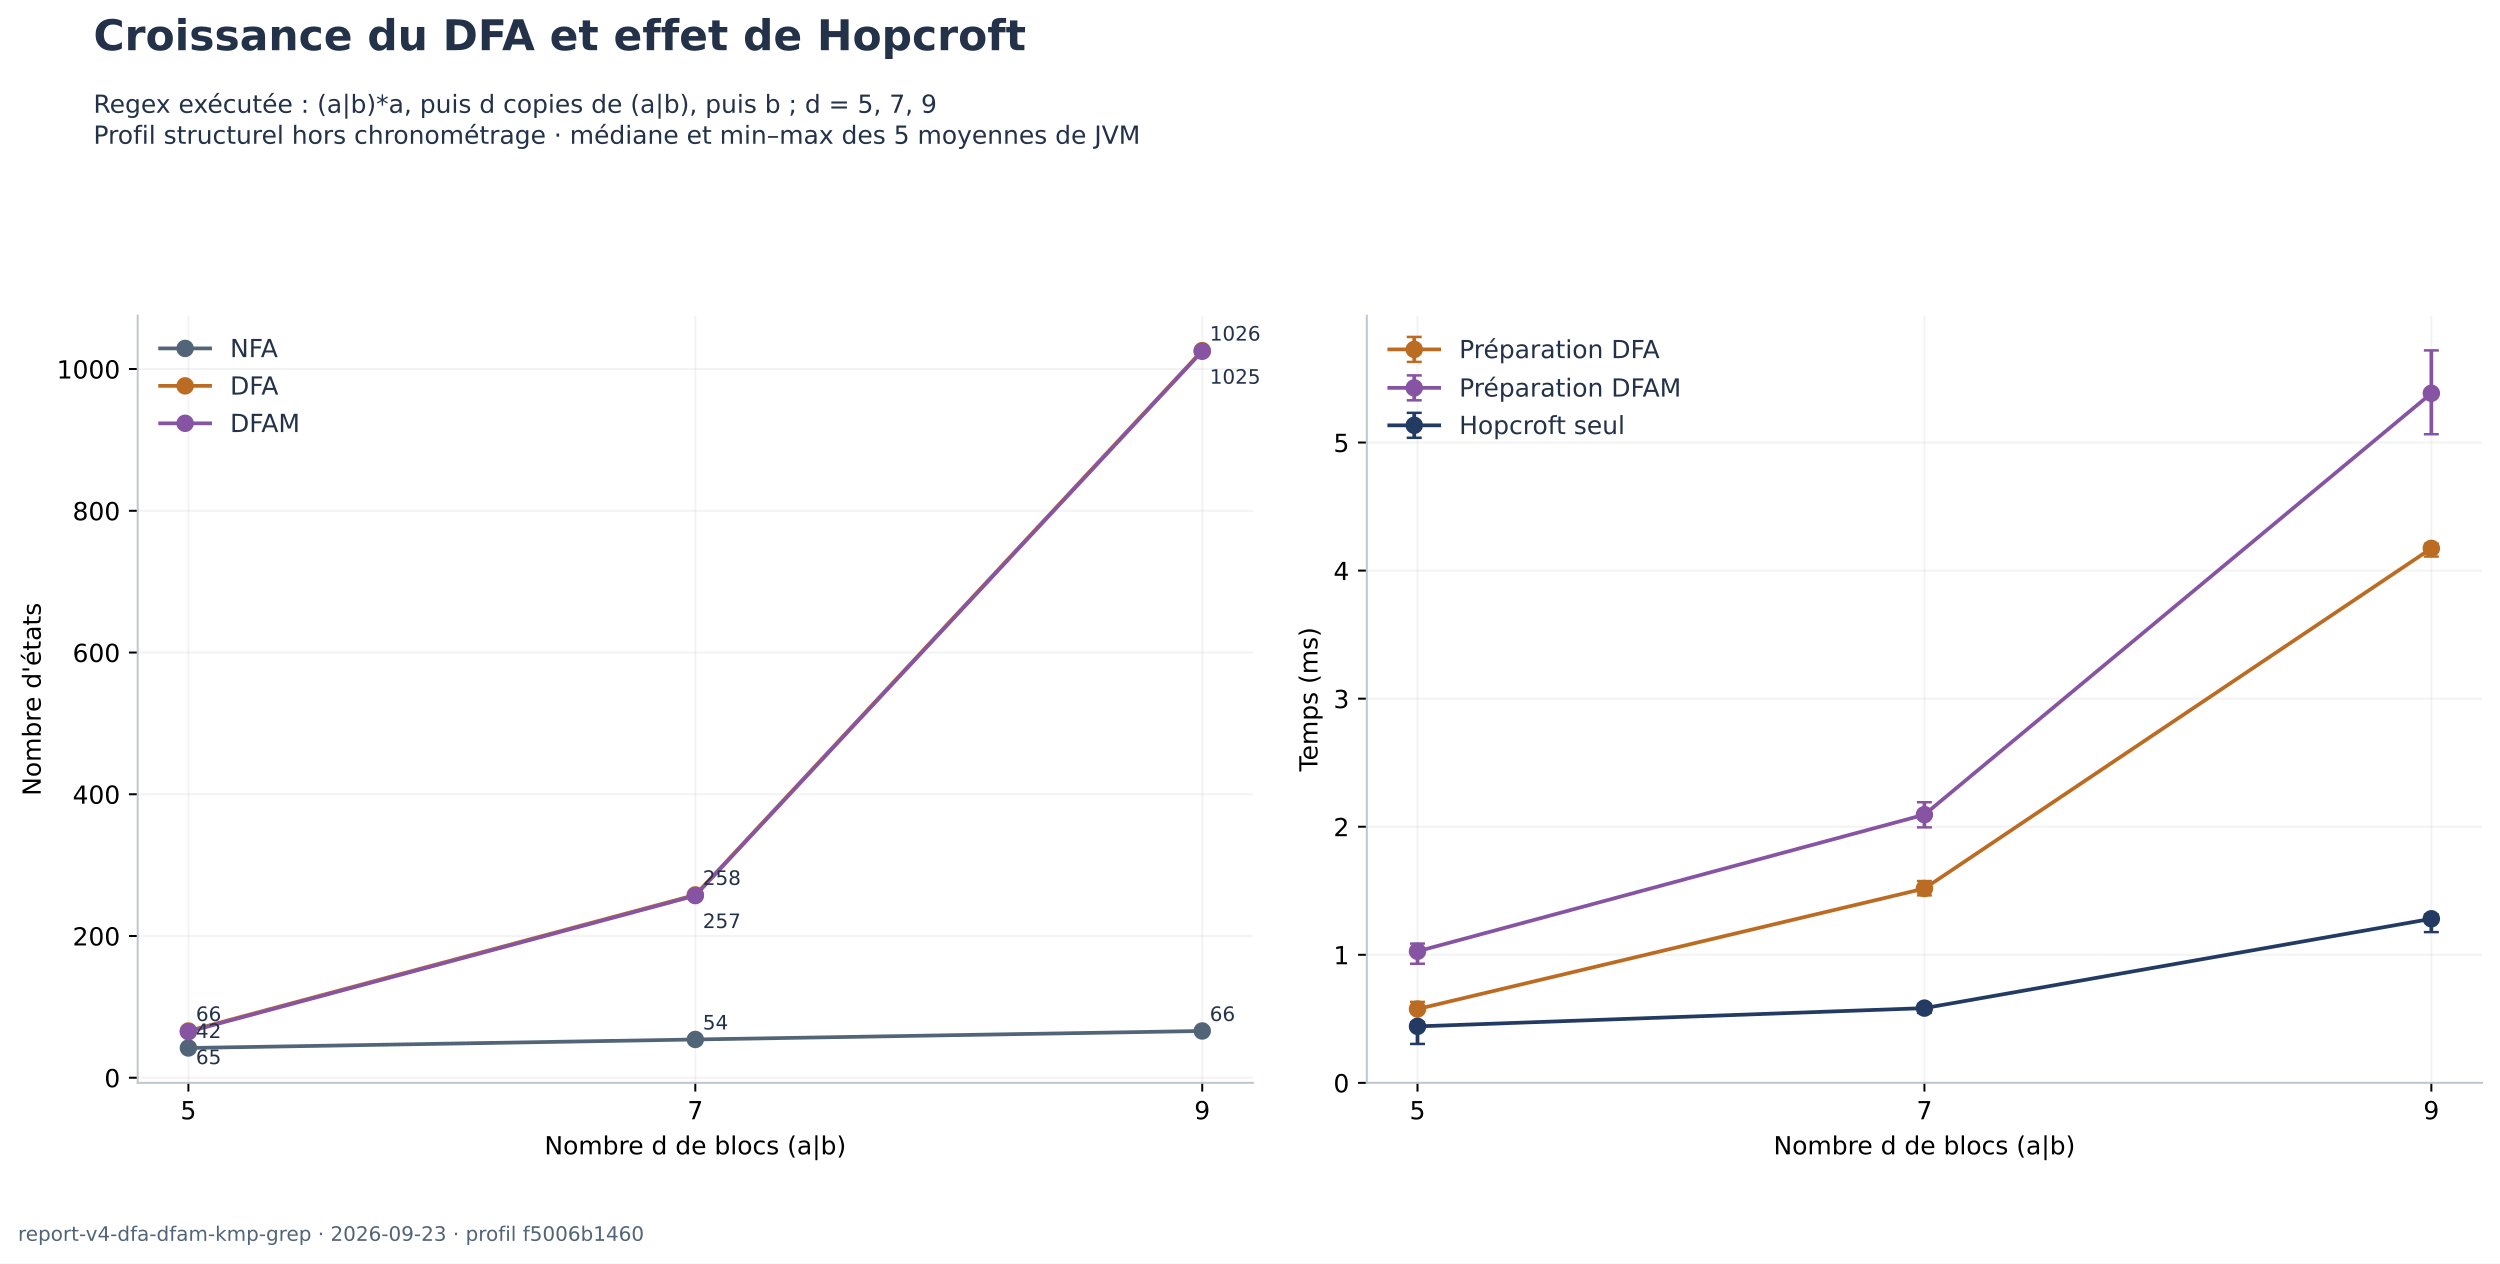
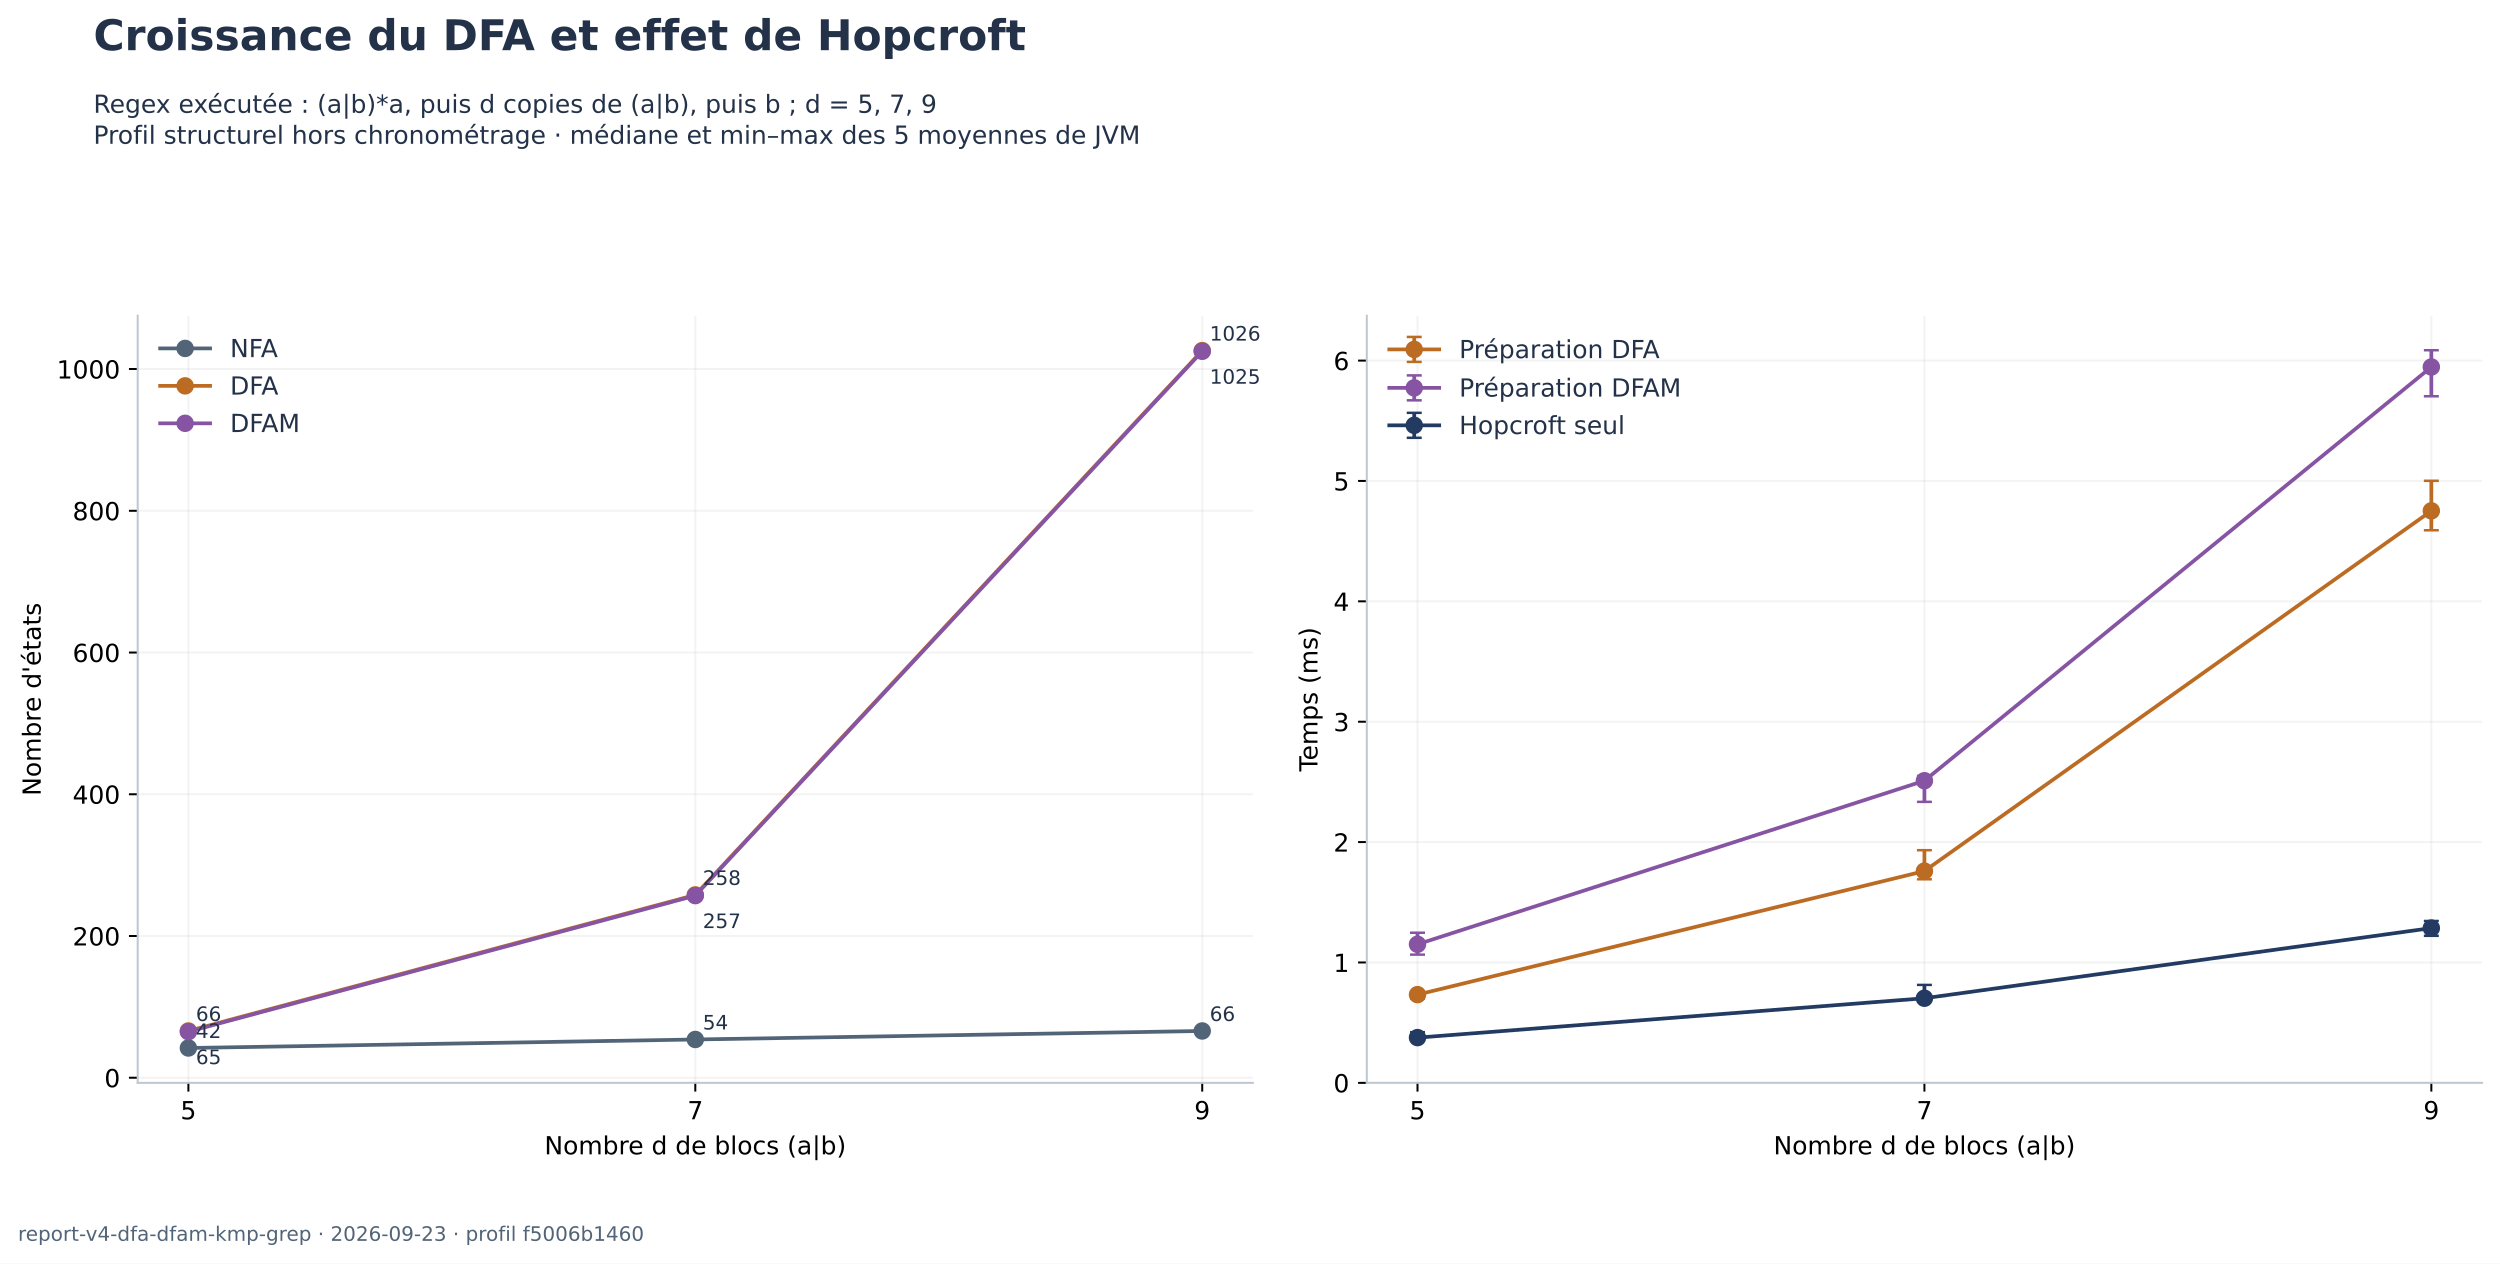
<svg xmlns="http://www.w3.org/2000/svg" xmlns:xlink="http://www.w3.org/1999/xlink" width="1001.52pt" height="506.21pt" viewBox="0 0 1001.52 506.21" version="1.1">
  <defs>
    <style type="text/css">*{stroke-linejoin: round; stroke-linecap: butt}</style>
  </defs>
  <g id="figure_1">
    <g id="patch_1">
      <path d="M 0 506.21  L 1001.52 506.21  L 1001.52 0  L 0 0  z " style="fill: #ffffff" />
    </g>
    <g id="axes_1">
      <g id="patch_2">
        <path d="M 55.162 433.798  L 501.93 433.798  L 501.93 126.484  L 55.162 126.484  z " style="fill: #ffffff" />
      </g>
      <g id="matplotlib.axis_1">
        <g id="xtick_1">
          <g id="line2d_1">
            <path d="M 75.47 433.798  L 75.47 126.484  " clip-path="url(#p8444b802f0)" style="fill: none; stroke: #b0b0b0; stroke-opacity: 0.15; stroke-width: 0.8; stroke-linecap: square" />
          </g>
          <g id="line2d_2">
            <defs>
              <path id="md4c29e5097" d="M 0 0  L 0 3.5  " style="stroke: #000000; stroke-width: 0.8" />
            </defs>
            <g>
              <use xlink:href="#md4c29e5097" x="75.47" y="433.798" style="stroke: #000000; stroke-width: 0.8" />
            </g>
          </g>
          <g id="text_1">
            <text style="font-size: 10px; font-family: 'DejaVu Sans'; text-anchor: middle" x="75.47" y="448.395" transform="rotate(-0 75.46998 448.3953)">5</text>
          </g>
        </g>
        <g id="xtick_2">
          <g id="line2d_3">
            <path d="M 278.546 433.798  L 278.546 126.484  " clip-path="url(#p8444b802f0)" style="fill: none; stroke: #b0b0b0; stroke-opacity: 0.15; stroke-width: 0.8; stroke-linecap: square" />
          </g>
          <g id="line2d_4">
            <g>
              <use xlink:href="#md4c29e5097" x="278.546" y="433.798" style="stroke: #000000; stroke-width: 0.8" />
            </g>
          </g>
          <g id="text_2">
            <text style="font-size: 10px; font-family: 'DejaVu Sans'; text-anchor: middle" x="278.546" y="448.395" transform="rotate(-0 278.5463 448.3953)">7</text>
          </g>
        </g>
        <g id="xtick_3">
          <g id="line2d_5">
            <path d="M 481.623 433.798  L 481.623 126.484  " clip-path="url(#p8444b802f0)" style="fill: none; stroke: #b0b0b0; stroke-opacity: 0.15; stroke-width: 0.8; stroke-linecap: square" />
          </g>
          <g id="line2d_6">
            <g>
              <use xlink:href="#md4c29e5097" x="481.623" y="433.798" style="stroke: #000000; stroke-width: 0.8" />
            </g>
          </g>
          <g id="text_3">
            <text style="font-size: 10px; font-family: 'DejaVu Sans'; text-anchor: middle" x="481.623" y="448.395" transform="rotate(-0 481.6226 448.3953)">9</text>
          </g>
        </g>
        <g id="text_4">
          <text style="font-size: 10px; font-family: 'DejaVu Sans'; text-anchor: middle" x="278.546" y="462.44" transform="rotate(-0 278.5463 462.4398)">Nombre d de blocs (a|b)</text>
        </g>
      </g>
      <g id="matplotlib.axis_2">
        <g id="ytick_1">
          <g id="line2d_7">
            <path d="M 55.162 431.753  L 501.93 431.753  " clip-path="url(#p8444b802f0)" style="fill: none; stroke: #b0b0b0; stroke-opacity: 0.15; stroke-width: 0.8; stroke-linecap: square" />
          </g>
          <g id="line2d_8">
            <defs>
              <path id="m4665b7cc85" d="M 0 0  L -3.5 0  " style="stroke: #000000; stroke-width: 0.8" />
            </defs>
            <g>
              <use xlink:href="#m4665b7cc85" x="55.162" y="431.753" style="stroke: #000000; stroke-width: 0.8" />
            </g>
          </g>
          <g id="text_5">
            <text style="font-size: 10px; font-family: 'DejaVu Sans'; text-anchor: end" x="48.162" y="435.552" transform="rotate(-0 48.16234 435.5523)">0</text>
          </g>
        </g>
        <g id="ytick_2">
          <g id="line2d_9">
            <path d="M 55.162 374.97  L 501.93 374.97  " clip-path="url(#p8444b802f0)" style="fill: none; stroke: #b0b0b0; stroke-opacity: 0.15; stroke-width: 0.8; stroke-linecap: square" />
          </g>
          <g id="line2d_10">
            <g>
              <use xlink:href="#m4665b7cc85" x="55.162" y="374.97" style="stroke: #000000; stroke-width: 0.8" />
            </g>
          </g>
          <g id="text_6">
            <text style="font-size: 10px; font-family: 'DejaVu Sans'; text-anchor: end" x="48.162" y="378.769" transform="rotate(-0 48.16234 378.7685)">200</text>
          </g>
        </g>
        <g id="ytick_3">
          <g id="line2d_11">
            <path d="M 55.162 318.186  L 501.93 318.186  " clip-path="url(#p8444b802f0)" style="fill: none; stroke: #b0b0b0; stroke-opacity: 0.15; stroke-width: 0.8; stroke-linecap: square" />
          </g>
          <g id="line2d_12">
            <g>
              <use xlink:href="#m4665b7cc85" x="55.162" y="318.186" style="stroke: #000000; stroke-width: 0.8" />
            </g>
          </g>
          <g id="text_7">
            <text style="font-size: 10px; font-family: 'DejaVu Sans'; text-anchor: end" x="48.162" y="321.985" transform="rotate(-0 48.16234 321.9848)">400</text>
          </g>
        </g>
        <g id="ytick_4">
          <g id="line2d_13">
            <path d="M 55.162 261.402  L 501.93 261.402  " clip-path="url(#p8444b802f0)" style="fill: none; stroke: #b0b0b0; stroke-opacity: 0.15; stroke-width: 0.8; stroke-linecap: square" />
          </g>
          <g id="line2d_14">
            <g>
              <use xlink:href="#m4665b7cc85" x="55.162" y="261.402" style="stroke: #000000; stroke-width: 0.8" />
            </g>
          </g>
          <g id="text_8">
            <text style="font-size: 10px; font-family: 'DejaVu Sans'; text-anchor: end" x="48.162" y="265.201" transform="rotate(-0 48.16234 265.201)">600</text>
          </g>
        </g>
        <g id="ytick_5">
          <g id="line2d_15">
            <path d="M 55.162 204.618  L 501.93 204.618  " clip-path="url(#p8444b802f0)" style="fill: none; stroke: #b0b0b0; stroke-opacity: 0.15; stroke-width: 0.8; stroke-linecap: square" />
          </g>
          <g id="line2d_16">
            <g>
              <use xlink:href="#m4665b7cc85" x="55.162" y="204.618" style="stroke: #000000; stroke-width: 0.8" />
            </g>
          </g>
          <g id="text_9">
            <text style="font-size: 10px; font-family: 'DejaVu Sans'; text-anchor: end" x="48.162" y="208.417" transform="rotate(-0 48.16234 208.4173)">800</text>
          </g>
        </g>
        <g id="ytick_6">
          <g id="line2d_17">
            <path d="M 55.162 147.835  L 501.93 147.835  " clip-path="url(#p8444b802f0)" style="fill: none; stroke: #b0b0b0; stroke-opacity: 0.15; stroke-width: 0.8; stroke-linecap: square" />
          </g>
          <g id="line2d_18">
            <g>
              <use xlink:href="#m4665b7cc85" x="55.162" y="147.835" style="stroke: #000000; stroke-width: 0.8" />
            </g>
          </g>
          <g id="text_10">
            <text style="font-size: 10px; font-family: 'DejaVu Sans'; text-anchor: end" x="48.162" y="151.634" transform="rotate(-0 48.16234 151.6335)">1000</text>
          </g>
        </g>
        <g id="text_11">
          <text style="font-size: 10px; font-family: 'DejaVu Sans'; text-anchor: middle" x="16.31" y="280.141" transform="rotate(-90 16.31 280.1408)">Nombre d'états</text>
        </g>
      </g>
      <g id="line2d_19">
        <path d="M 75.47 419.829  L 278.546 416.422  L 481.623 413.015  " clip-path="url(#p8444b802f0)" style="fill: none; stroke: #526477; stroke-width: 1.5; stroke-linecap: square" />
        <defs>
          <path id="m6dcd20a24c" d="M 0 3  C 0.796 3 1.559 2.684 2.121 2.121  C 2.684 1.559 3 0.796 3 0  C 3 -0.796 2.684 -1.559 2.121 -2.121  C 1.559 -2.684 0.796 -3 0 -3  C -0.796 -3 -1.559 -2.684 -2.121 -2.121  C -2.684 -1.559 -3 -0.796 -3 0  C -3 0.796 -2.684 1.559 -2.121 2.121  C -1.559 2.684 -0.796 3 0 3  z " style="stroke: #526477" />
        </defs>
        <g clip-path="url(#p8444b802f0)">
          <use xlink:href="#m6dcd20a24c" x="75.47" y="419.829" style="fill: #526477; stroke: #526477" />
          <use xlink:href="#m6dcd20a24c" x="278.546" y="416.422" style="fill: #526477; stroke: #526477" />
          <use xlink:href="#m6dcd20a24c" x="481.623" y="413.015" style="fill: #526477; stroke: #526477" />
        </g>
      </g>
      <g id="line2d_20">
        <path d="M 75.47 413.015  L 278.546 358.502  L 481.623 140.453  " clip-path="url(#p8444b802f0)" style="fill: none; stroke: #bc6b22; stroke-width: 1.5; stroke-linecap: square" />
        <defs>
          <path id="mc08f636223" d="M 0 3  C 0.796 3 1.559 2.684 2.121 2.121  C 2.684 1.559 3 0.796 3 0  C 3 -0.796 2.684 -1.559 2.121 -2.121  C 1.559 -2.684 0.796 -3 0 -3  C -0.796 -3 -1.559 -2.684 -2.121 -2.121  C -2.684 -1.559 -3 -0.796 -3 0  C -3 0.796 -2.684 1.559 -2.121 2.121  C -1.559 2.684 -0.796 3 0 3  z " style="stroke: #bc6b22" />
        </defs>
        <g clip-path="url(#p8444b802f0)">
          <use xlink:href="#mc08f636223" x="75.47" y="413.015" style="fill: #bc6b22; stroke: #bc6b22" />
          <use xlink:href="#mc08f636223" x="278.546" y="358.502" style="fill: #bc6b22; stroke: #bc6b22" />
          <use xlink:href="#mc08f636223" x="481.623" y="140.453" style="fill: #bc6b22; stroke: #bc6b22" />
        </g>
      </g>
      <g id="line2d_21">
        <path d="M 75.47 413.299  L 278.546 358.786  L 481.623 140.737  " clip-path="url(#p8444b802f0)" style="fill: none; stroke: #8654a3; stroke-width: 1.5; stroke-linecap: square" />
        <defs>
          <path id="mf3d7ac3b2f" d="M 0 3  C 0.796 3 1.559 2.684 2.121 2.121  C 2.684 1.559 3 0.796 3 0  C 3 -0.796 2.684 -1.559 2.121 -2.121  C 1.559 -2.684 0.796 -3 0 -3  C -0.796 -3 -1.559 -2.684 -2.121 -2.121  C -2.684 -1.559 -3 -0.796 -3 0  C -3 0.796 -2.684 1.559 -2.121 2.121  C -1.559 2.684 -0.796 3 0 3  z " style="stroke: #8654a3" />
        </defs>
        <g clip-path="url(#p8444b802f0)">
          <use xlink:href="#mf3d7ac3b2f" x="75.47" y="413.299" style="fill: #8654a3; stroke: #8654a3" />
          <use xlink:href="#mf3d7ac3b2f" x="278.546" y="358.786" style="fill: #8654a3; stroke: #8654a3" />
          <use xlink:href="#mf3d7ac3b2f" x="481.623" y="140.737" style="fill: #8654a3; stroke: #8654a3" />
        </g>
      </g>
      <g id="patch_3">
        <path d="M 55.162 433.798  L 55.162 126.484  " style="fill: none; stroke: #bdc7d2; stroke-width: 0.8; stroke-linejoin: miter; stroke-linecap: square" />
      </g>
      <g id="patch_4">
        <path d="M 55.162 433.798  L 501.93 433.798  " style="fill: none; stroke: #bdc7d2; stroke-width: 0.8; stroke-linejoin: miter; stroke-linecap: square" />
      </g>
      <g id="text_12">
        <text style="font-size: 8px; font-family: 'DejaVu Sans'; text-anchor: start; fill: #233249" x="78.47" y="415.829" transform="rotate(-0 78.46998 415.8289)">42</text>
      </g>
      <g id="text_13">
        <text style="font-size: 8px; font-family: 'DejaVu Sans'; text-anchor: start; fill: #233249" x="281.546" y="412.422" transform="rotate(-0 281.5463 412.4218)">54</text>
      </g>
      <g id="text_14">
        <text style="font-size: 8px; font-family: 'DejaVu Sans'; text-anchor: start; fill: #233249" x="484.623" y="409.015" transform="rotate(-0 484.6226 409.0148)">66</text>
      </g>
      <g id="text_15">
        <text style="font-size: 8px; font-family: 'DejaVu Sans'; text-anchor: start; fill: #233249" x="78.47" y="409.015" transform="rotate(-0 78.46998 409.0148)">66</text>
      </g>
      <g id="text_16">
        <text style="font-size: 8px; font-family: 'DejaVu Sans'; text-anchor: start; fill: #233249" x="281.546" y="354.502" transform="rotate(-0 281.5463 354.5024)">258</text>
      </g>
      <g id="text_17">
        <text style="font-size: 8px; font-family: 'DejaVu Sans'; text-anchor: start; fill: #233249" x="484.623" y="136.453" transform="rotate(-0 484.6226 136.4528)">1026</text>
      </g>
      <g id="text_18">
        <text style="font-size: 8px; font-family: 'DejaVu Sans'; text-anchor: start; fill: #233249" x="78.47" y="426.299" transform="rotate(-0 78.46998 426.2987)">65</text>
      </g>
      <g id="text_19">
        <text style="font-size: 8px; font-family: 'DejaVu Sans'; text-anchor: start; fill: #233249" x="281.546" y="371.786" transform="rotate(-0 281.5463 371.7863)">257</text>
      </g>
      <g id="text_20">
        <text style="font-size: 8px; font-family: 'DejaVu Sans'; text-anchor: start; fill: #233249" x="484.623" y="153.737" transform="rotate(-0 484.6226 153.7367)">1025</text>
      </g>
      <g id="legend_1">
        <g id="line2d_22">
          <path d="M 64.162 139.582  L 74.162 139.582  L 84.162 139.582  " style="fill: none; stroke: #526477; stroke-width: 1.5; stroke-linecap: square" />
          <g>
            <use xlink:href="#m6dcd20a24c" x="74.162" y="139.582" style="fill: #526477; stroke: #526477" />
          </g>
        </g>
        <g id="text_21">
          <text style="font-size: 10px; font-family: 'DejaVu Sans'; text-anchor: start; fill: #233249" x="92.162" y="143.082" transform="rotate(-0 92.16234 143.0824)">NFA</text>
        </g>
        <g id="line2d_23">
          <path d="M 64.162 154.583  L 74.162 154.583  L 84.162 154.583  " style="fill: none; stroke: #bc6b22; stroke-width: 1.5; stroke-linecap: square" />
          <g>
            <use xlink:href="#mc08f636223" x="74.162" y="154.583" style="fill: #bc6b22; stroke: #bc6b22" />
          </g>
        </g>
        <g id="text_22">
          <text style="font-size: 10px; font-family: 'DejaVu Sans'; text-anchor: start; fill: #233249" x="92.162" y="158.083" transform="rotate(-0 92.16234 158.0832)">DFA</text>
        </g>
        <g id="line2d_24">
          <path d="M 64.162 169.584  L 74.162 169.584  L 84.162 169.584  " style="fill: none; stroke: #8654a3; stroke-width: 1.5; stroke-linecap: square" />
          <g>
            <use xlink:href="#mf3d7ac3b2f" x="74.162" y="169.584" style="fill: #8654a3; stroke: #8654a3" />
          </g>
        </g>
        <g id="text_23">
          <text style="font-size: 10px; font-family: 'DejaVu Sans'; text-anchor: start; fill: #233249" x="92.162" y="173.084" transform="rotate(-0 92.16234 173.084)">DFAM</text>
        </g>
      </g>
    </g>
    <g id="axes_2">
      <g id="patch_5">
        <path d="M 547.552 433.798  L 994.32 433.798  L 994.32 126.484  L 547.552 126.484  z " style="fill: #ffffff" />
      </g>
      <g id="matplotlib.axis_3">
        <g id="xtick_4">
          <g id="line2d_25">
            <path d="M 567.86 433.798  L 567.86 126.484  " clip-path="url(#p0c3ebedb0d)" style="fill: none; stroke: #b0b0b0; stroke-opacity: 0.15; stroke-width: 0.8; stroke-linecap: square" />
          </g>
          <g id="line2d_26">
            <g>
              <use xlink:href="#md4c29e5097" x="567.86" y="433.798" style="stroke: #000000; stroke-width: 0.8" />
            </g>
          </g>
          <g id="text_24">
            <text style="font-size: 10px; font-family: 'DejaVu Sans'; text-anchor: middle" x="567.86" y="448.395" transform="rotate(-0 567.8597 448.3953)">5</text>
          </g>
        </g>
        <g id="xtick_5">
          <g id="line2d_27">
            <path d="M 770.936 433.798  L 770.936 126.484  " clip-path="url(#p0c3ebedb0d)" style="fill: none; stroke: #b0b0b0; stroke-opacity: 0.15; stroke-width: 0.8; stroke-linecap: square" />
          </g>
          <g id="line2d_28">
            <g>
              <use xlink:href="#md4c29e5097" x="770.936" y="433.798" style="stroke: #000000; stroke-width: 0.8" />
            </g>
          </g>
          <g id="text_25">
            <text style="font-size: 10px; font-family: 'DejaVu Sans'; text-anchor: middle" x="770.936" y="448.395" transform="rotate(-0 770.936 448.3953)">7</text>
          </g>
        </g>
        <g id="xtick_6">
          <g id="line2d_29">
            <path d="M 974.012 433.798  L 974.012 126.484  " clip-path="url(#p0c3ebedb0d)" style="fill: none; stroke: #b0b0b0; stroke-opacity: 0.15; stroke-width: 0.8; stroke-linecap: square" />
          </g>
          <g id="line2d_30">
            <g>
              <use xlink:href="#md4c29e5097" x="974.012" y="433.798" style="stroke: #000000; stroke-width: 0.8" />
            </g>
          </g>
          <g id="text_26">
            <text style="font-size: 10px; font-family: 'DejaVu Sans'; text-anchor: middle" x="974.012" y="448.395" transform="rotate(-0 974.0124 448.3953)">9</text>
          </g>
        </g>
        <g id="text_27">
          <text style="font-size: 10px; font-family: 'DejaVu Sans'; text-anchor: middle" x="770.936" y="462.44" transform="rotate(-0 770.936 462.4398)">Nombre d de blocs (a|b)</text>
        </g>
      </g>
      <g id="matplotlib.axis_4">
        <g id="ytick_7">
          <g id="line2d_31">
            <path d="M 547.552 433.798  L 994.32 433.798  " clip-path="url(#p0c3ebedb0d)" style="fill: none; stroke: #b0b0b0; stroke-opacity: 0.15; stroke-width: 0.8; stroke-linecap: square" />
          </g>
          <g id="line2d_32">
            <g>
              <use xlink:href="#m4665b7cc85" x="547.552" y="433.798" style="stroke: #000000; stroke-width: 0.8" />
            </g>
          </g>
          <g id="text_28">
            <text style="font-size: 10px; font-family: 'DejaVu Sans'; text-anchor: end" x="540.552" y="437.596" transform="rotate(-0 540.5521 437.5965)">0</text>
          </g>
        </g>
        <g id="ytick_8">
          <g id="line2d_33">
-             <path d="M 547.552 382.493  L 994.32 382.493  " clip-path="url(#p0c3ebedb0d)" style="fill: none; stroke: #b0b0b0; stroke-opacity: 0.15; stroke-width: 0.8; stroke-linecap: square" />
+             <path d="M 547.552 385.574  L 994.32 385.574  " clip-path="url(#p0c3ebedb0d)" style="fill: none; stroke: #b0b0b0; stroke-opacity: 0.15; stroke-width: 0.8; stroke-linecap: square" />
          </g>
          <g id="line2d_34">
            <g>
-               <use xlink:href="#m4665b7cc85" x="547.552" y="382.493" style="stroke: #000000; stroke-width: 0.8" />
+               <use xlink:href="#m4665b7cc85" x="547.552" y="385.574" style="stroke: #000000; stroke-width: 0.8" />
            </g>
          </g>
          <g id="text_29">
-             <text style="font-size: 10px; font-family: 'DejaVu Sans'; text-anchor: end" x="540.552" y="386.292" transform="rotate(-0 540.5521 386.292)">1</text>
+             <text style="font-size: 10px; font-family: 'DejaVu Sans'; text-anchor: end" x="540.552" y="389.373" transform="rotate(-0 540.5521 389.3728)">1</text>
          </g>
        </g>
        <g id="ytick_9">
          <g id="line2d_35">
-             <path d="M 547.552 331.189  L 994.32 331.189  " clip-path="url(#p0c3ebedb0d)" style="fill: none; stroke: #b0b0b0; stroke-opacity: 0.15; stroke-width: 0.8; stroke-linecap: square" />
+             <path d="M 547.552 337.35  L 994.32 337.35  " clip-path="url(#p0c3ebedb0d)" style="fill: none; stroke: #b0b0b0; stroke-opacity: 0.15; stroke-width: 0.8; stroke-linecap: square" />
          </g>
          <g id="line2d_36">
            <g>
-               <use xlink:href="#m4665b7cc85" x="547.552" y="331.189" style="stroke: #000000; stroke-width: 0.8" />
+               <use xlink:href="#m4665b7cc85" x="547.552" y="337.35" style="stroke: #000000; stroke-width: 0.8" />
            </g>
          </g>
          <g id="text_30">
-             <text style="font-size: 10px; font-family: 'DejaVu Sans'; text-anchor: end" x="540.552" y="334.988" transform="rotate(-0 540.5521 334.9875)">2</text>
+             <text style="font-size: 10px; font-family: 'DejaVu Sans'; text-anchor: end" x="540.552" y="341.149" transform="rotate(-0 540.5521 341.1491)">2</text>
          </g>
        </g>
        <g id="ytick_10">
          <g id="line2d_37">
-             <path d="M 547.552 279.884  L 994.32 279.884  " clip-path="url(#p0c3ebedb0d)" style="fill: none; stroke: #b0b0b0; stroke-opacity: 0.15; stroke-width: 0.8; stroke-linecap: square" />
+             <path d="M 547.552 289.127  L 994.32 289.127  " clip-path="url(#p0c3ebedb0d)" style="fill: none; stroke: #b0b0b0; stroke-opacity: 0.15; stroke-width: 0.8; stroke-linecap: square" />
          </g>
          <g id="line2d_38">
            <g>
-               <use xlink:href="#m4665b7cc85" x="547.552" y="279.884" style="stroke: #000000; stroke-width: 0.8" />
+               <use xlink:href="#m4665b7cc85" x="547.552" y="289.127" style="stroke: #000000; stroke-width: 0.8" />
            </g>
          </g>
          <g id="text_31">
-             <text style="font-size: 10px; font-family: 'DejaVu Sans'; text-anchor: end" x="540.552" y="283.683" transform="rotate(-0 540.5521 283.6831)">3</text>
+             <text style="font-size: 10px; font-family: 'DejaVu Sans'; text-anchor: end" x="540.552" y="292.925" transform="rotate(-0 540.5521 292.9255)">3</text>
          </g>
        </g>
        <g id="ytick_11">
          <g id="line2d_39">
-             <path d="M 547.552 228.58  L 994.32 228.58  " clip-path="url(#p0c3ebedb0d)" style="fill: none; stroke: #b0b0b0; stroke-opacity: 0.15; stroke-width: 0.8; stroke-linecap: square" />
+             <path d="M 547.552 240.903  L 994.32 240.903  " clip-path="url(#p0c3ebedb0d)" style="fill: none; stroke: #b0b0b0; stroke-opacity: 0.15; stroke-width: 0.8; stroke-linecap: square" />
          </g>
          <g id="line2d_40">
            <g>
-               <use xlink:href="#m4665b7cc85" x="547.552" y="228.58" style="stroke: #000000; stroke-width: 0.8" />
+               <use xlink:href="#m4665b7cc85" x="547.552" y="240.903" style="stroke: #000000; stroke-width: 0.8" />
            </g>
          </g>
          <g id="text_32">
-             <text style="font-size: 10px; font-family: 'DejaVu Sans'; text-anchor: end" x="540.552" y="232.379" transform="rotate(-0 540.5521 232.3786)">4</text>
+             <text style="font-size: 10px; font-family: 'DejaVu Sans'; text-anchor: end" x="540.552" y="244.702" transform="rotate(-0 540.5521 244.7018)">4</text>
          </g>
        </g>
        <g id="ytick_12">
          <g id="line2d_41">
-             <path d="M 547.552 177.275  L 994.32 177.275  " clip-path="url(#p0c3ebedb0d)" style="fill: none; stroke: #b0b0b0; stroke-opacity: 0.15; stroke-width: 0.8; stroke-linecap: square" />
+             <path d="M 547.552 192.679  L 994.32 192.679  " clip-path="url(#p0c3ebedb0d)" style="fill: none; stroke: #b0b0b0; stroke-opacity: 0.15; stroke-width: 0.8; stroke-linecap: square" />
          </g>
          <g id="line2d_42">
            <g>
-               <use xlink:href="#m4665b7cc85" x="547.552" y="177.275" style="stroke: #000000; stroke-width: 0.8" />
+               <use xlink:href="#m4665b7cc85" x="547.552" y="192.679" style="stroke: #000000; stroke-width: 0.8" />
            </g>
          </g>
          <g id="text_33">
-             <text style="font-size: 10px; font-family: 'DejaVu Sans'; text-anchor: end" x="540.552" y="181.074" transform="rotate(-0 540.5521 181.0741)">5</text>
-           </g>
-         </g>
-         <g id="text_34">
+             <text style="font-size: 10px; font-family: 'DejaVu Sans'; text-anchor: end" x="540.552" y="196.478" transform="rotate(-0 540.5521 196.4781)">5</text>
+           </g>
+         </g>
+         <g id="ytick_13">
+           <g id="line2d_43">
+             <path d="M 547.552 144.456  L 994.32 144.456  " clip-path="url(#p0c3ebedb0d)" style="fill: none; stroke: #b0b0b0; stroke-opacity: 0.15; stroke-width: 0.8; stroke-linecap: square" />
+           </g>
+           <g id="line2d_44">
+             <g>
+               <use xlink:href="#m4665b7cc85" x="547.552" y="144.456" style="stroke: #000000; stroke-width: 0.8" />
+             </g>
+           </g>
+           <g id="text_34">
+             <text style="font-size: 10px; font-family: 'DejaVu Sans'; text-anchor: end" x="540.552" y="148.254" transform="rotate(-0 540.5521 148.2544)">6</text>
+           </g>
+         </g>
+         <g id="text_35">
          <text style="font-size: 10px; font-family: 'DejaVu Sans'; text-anchor: middle" x="527.787" y="280.141" transform="rotate(-90 527.7873 280.1408)">Temps (ms)</text>
        </g>
      </g>
      <g id="LineCollection_1">
-         <path d="M 567.86 404.74  L 567.86 401.389  " clip-path="url(#p0c3ebedb0d)" style="fill: none; stroke: #bc6b22; stroke-width: 1.5" />
-         <path d="M 770.936 358.689  L 770.936 352.969  " clip-path="url(#p0c3ebedb0d)" style="fill: none; stroke: #bc6b22; stroke-width: 1.5" />
-         <path d="M 974.012 222.958  L 974.012 217.809  " clip-path="url(#p0c3ebedb0d)" style="fill: none; stroke: #bc6b22; stroke-width: 1.5" />
-       </g>
-       <g id="line2d_43">
+         <path d="M 567.86 400.074  L 567.86 397.541  " clip-path="url(#p0c3ebedb0d)" style="fill: none; stroke: #bc6b22; stroke-width: 1.5" />
+         <path d="M 770.936 352.248  L 770.936 340.598  " clip-path="url(#p0c3ebedb0d)" style="fill: none; stroke: #bc6b22; stroke-width: 1.5" />
+         <path d="M 974.012 212.425  L 974.012 192.611  " clip-path="url(#p0c3ebedb0d)" style="fill: none; stroke: #bc6b22; stroke-width: 1.5" />
+       </g>
+       <g id="line2d_45">
        <defs>
          <path id="m751fed80d5" d="M 3 0  L -3 -0  " style="stroke: #bc6b22" />
        </defs>
        <g clip-path="url(#p0c3ebedb0d)">
-           <use xlink:href="#m751fed80d5" x="567.86" y="404.74" style="fill: #bc6b22; stroke: #bc6b22" />
-           <use xlink:href="#m751fed80d5" x="770.936" y="358.689" style="fill: #bc6b22; stroke: #bc6b22" />
-           <use xlink:href="#m751fed80d5" x="974.012" y="222.958" style="fill: #bc6b22; stroke: #bc6b22" />
-         </g>
-       </g>
-       <g id="line2d_44">
-         <g clip-path="url(#p0c3ebedb0d)">
-           <use xlink:href="#m751fed80d5" x="567.86" y="401.389" style="fill: #bc6b22; stroke: #bc6b22" />
-           <use xlink:href="#m751fed80d5" x="770.936" y="352.969" style="fill: #bc6b22; stroke: #bc6b22" />
-           <use xlink:href="#m751fed80d5" x="974.012" y="217.809" style="fill: #bc6b22; stroke: #bc6b22" />
+           <use xlink:href="#m751fed80d5" x="567.86" y="400.074" style="fill: #bc6b22; stroke: #bc6b22" />
+           <use xlink:href="#m751fed80d5" x="770.936" y="352.248" style="fill: #bc6b22; stroke: #bc6b22" />
+           <use xlink:href="#m751fed80d5" x="974.012" y="212.425" style="fill: #bc6b22; stroke: #bc6b22" />
+         </g>
+       </g>
+       <g id="line2d_46">
+         <g clip-path="url(#p0c3ebedb0d)">
+           <use xlink:href="#m751fed80d5" x="567.86" y="397.541" style="fill: #bc6b22; stroke: #bc6b22" />
+           <use xlink:href="#m751fed80d5" x="770.936" y="340.598" style="fill: #bc6b22; stroke: #bc6b22" />
+           <use xlink:href="#m751fed80d5" x="974.012" y="192.611" style="fill: #bc6b22; stroke: #bc6b22" />
        </g>
      </g>
      <g id="LineCollection_2">
-         <path d="M 567.86 386.078  L 567.86 378.003  " clip-path="url(#p0c3ebedb0d)" style="fill: none; stroke: #8654a3; stroke-width: 1.5" />
-         <path d="M 770.936 331.455  L 770.936 321.377  " clip-path="url(#p0c3ebedb0d)" style="fill: none; stroke: #8654a3; stroke-width: 1.5" />
-         <path d="M 974.012 173.959  L 974.012 140.376  " clip-path="url(#p0c3ebedb0d)" style="fill: none; stroke: #8654a3; stroke-width: 1.5" />
-       </g>
-       <g id="line2d_45">
+         <path d="M 567.86 382.439  L 567.86 373.661  " clip-path="url(#p0c3ebedb0d)" style="fill: none; stroke: #8654a3; stroke-width: 1.5" />
+         <path d="M 770.936 321.228  L 770.936 310.827  " clip-path="url(#p0c3ebedb0d)" style="fill: none; stroke: #8654a3; stroke-width: 1.5" />
+         <path d="M 974.012 158.741  L 974.012 140.311  " clip-path="url(#p0c3ebedb0d)" style="fill: none; stroke: #8654a3; stroke-width: 1.5" />
+       </g>
+       <g id="line2d_47">
        <defs>
          <path id="m800c523c54" d="M 3 0  L -3 -0  " style="stroke: #8654a3" />
        </defs>
        <g clip-path="url(#p0c3ebedb0d)">
-           <use xlink:href="#m800c523c54" x="567.86" y="386.078" style="fill: #8654a3; stroke: #8654a3" />
-           <use xlink:href="#m800c523c54" x="770.936" y="331.455" style="fill: #8654a3; stroke: #8654a3" />
-           <use xlink:href="#m800c523c54" x="974.012" y="173.959" style="fill: #8654a3; stroke: #8654a3" />
-         </g>
-       </g>
-       <g id="line2d_46">
-         <g clip-path="url(#p0c3ebedb0d)">
-           <use xlink:href="#m800c523c54" x="567.86" y="378.003" style="fill: #8654a3; stroke: #8654a3" />
-           <use xlink:href="#m800c523c54" x="770.936" y="321.377" style="fill: #8654a3; stroke: #8654a3" />
-           <use xlink:href="#m800c523c54" x="974.012" y="140.376" style="fill: #8654a3; stroke: #8654a3" />
+           <use xlink:href="#m800c523c54" x="567.86" y="382.439" style="fill: #8654a3; stroke: #8654a3" />
+           <use xlink:href="#m800c523c54" x="770.936" y="321.228" style="fill: #8654a3; stroke: #8654a3" />
+           <use xlink:href="#m800c523c54" x="974.012" y="158.741" style="fill: #8654a3; stroke: #8654a3" />
+         </g>
+       </g>
+       <g id="line2d_48">
+         <g clip-path="url(#p0c3ebedb0d)">
+           <use xlink:href="#m800c523c54" x="567.86" y="373.661" style="fill: #8654a3; stroke: #8654a3" />
+           <use xlink:href="#m800c523c54" x="770.936" y="310.827" style="fill: #8654a3; stroke: #8654a3" />
+           <use xlink:href="#m800c523c54" x="974.012" y="140.311" style="fill: #8654a3; stroke: #8654a3" />
        </g>
      </g>
      <g id="LineCollection_3">
-         <path d="M 567.86 418.213  L 567.86 409.482  " clip-path="url(#p0c3ebedb0d)" style="fill: none; stroke: #233b63; stroke-width: 1.5" />
-         <path d="M 770.936 405.763  L 770.936 402.225  " clip-path="url(#p0c3ebedb0d)" style="fill: none; stroke: #233b63; stroke-width: 1.5" />
-         <path d="M 974.012 373.403  L 974.012 366.364  " clip-path="url(#p0c3ebedb0d)" style="fill: none; stroke: #233b63; stroke-width: 1.5" />
-       </g>
-       <g id="line2d_47">
+         <path d="M 567.86 416.859  L 567.86 413.49  " clip-path="url(#p0c3ebedb0d)" style="fill: none; stroke: #233b63; stroke-width: 1.5" />
+         <path d="M 770.936 400.156  L 770.936 394.561  " clip-path="url(#p0c3ebedb0d)" style="fill: none; stroke: #233b63; stroke-width: 1.5" />
+         <path d="M 974.012 374.885  L 974.012 368.943  " clip-path="url(#p0c3ebedb0d)" style="fill: none; stroke: #233b63; stroke-width: 1.5" />
+       </g>
+       <g id="line2d_49">
        <defs>
          <path id="m9e556eac01" d="M 3 0  L -3 -0  " style="stroke: #233b63" />
        </defs>
        <g clip-path="url(#p0c3ebedb0d)">
-           <use xlink:href="#m9e556eac01" x="567.86" y="418.213" style="fill: #233b63; stroke: #233b63" />
-           <use xlink:href="#m9e556eac01" x="770.936" y="405.763" style="fill: #233b63; stroke: #233b63" />
-           <use xlink:href="#m9e556eac01" x="974.012" y="373.403" style="fill: #233b63; stroke: #233b63" />
-         </g>
-       </g>
-       <g id="line2d_48">
-         <g clip-path="url(#p0c3ebedb0d)">
-           <use xlink:href="#m9e556eac01" x="567.86" y="409.482" style="fill: #233b63; stroke: #233b63" />
-           <use xlink:href="#m9e556eac01" x="770.936" y="402.225" style="fill: #233b63; stroke: #233b63" />
-           <use xlink:href="#m9e556eac01" x="974.012" y="366.364" style="fill: #233b63; stroke: #233b63" />
-         </g>
-       </g>
-       <g id="line2d_49">
-         <path d="M 567.86 404.229  L 770.936 355.944  L 974.012 219.68  " clip-path="url(#p0c3ebedb0d)" style="fill: none; stroke: #bc6b22; stroke-width: 1.5; stroke-linecap: square" />
-         <g clip-path="url(#p0c3ebedb0d)">
-           <use xlink:href="#mc08f636223" x="567.86" y="404.229" style="fill: #bc6b22; stroke: #bc6b22" />
-           <use xlink:href="#mc08f636223" x="770.936" y="355.944" style="fill: #bc6b22; stroke: #bc6b22" />
-           <use xlink:href="#mc08f636223" x="974.012" y="219.68" style="fill: #bc6b22; stroke: #bc6b22" />
+           <use xlink:href="#m9e556eac01" x="567.86" y="416.859" style="fill: #233b63; stroke: #233b63" />
+           <use xlink:href="#m9e556eac01" x="770.936" y="400.156" style="fill: #233b63; stroke: #233b63" />
+           <use xlink:href="#m9e556eac01" x="974.012" y="374.885" style="fill: #233b63; stroke: #233b63" />
        </g>
      </g>
      <g id="line2d_50">
-         <path d="M 567.86 381.104  L 770.936 326.356  L 974.012 157.555  " clip-path="url(#p0c3ebedb0d)" style="fill: none; stroke: #8654a3; stroke-width: 1.5; stroke-linecap: square" />
-         <g clip-path="url(#p0c3ebedb0d)">
-           <use xlink:href="#mf3d7ac3b2f" x="567.86" y="381.104" style="fill: #8654a3; stroke: #8654a3" />
-           <use xlink:href="#mf3d7ac3b2f" x="770.936" y="326.356" style="fill: #8654a3; stroke: #8654a3" />
-           <use xlink:href="#mf3d7ac3b2f" x="974.012" y="157.555" style="fill: #8654a3; stroke: #8654a3" />
+         <g clip-path="url(#p0c3ebedb0d)">
+           <use xlink:href="#m9e556eac01" x="567.86" y="413.49" style="fill: #233b63; stroke: #233b63" />
+           <use xlink:href="#m9e556eac01" x="770.936" y="394.561" style="fill: #233b63; stroke: #233b63" />
+           <use xlink:href="#m9e556eac01" x="974.012" y="368.943" style="fill: #233b63; stroke: #233b63" />
        </g>
      </g>
      <g id="line2d_51">
-         <path d="M 567.86 411.171  L 770.936 403.857  L 974.012 368.076  " clip-path="url(#p0c3ebedb0d)" style="fill: none; stroke: #233b63; stroke-width: 1.5; stroke-linecap: square" />
+         <path d="M 567.86 398.461  L 770.936 348.963  L 974.012 204.651  " clip-path="url(#p0c3ebedb0d)" style="fill: none; stroke: #bc6b22; stroke-width: 1.5; stroke-linecap: square" />
+         <g clip-path="url(#p0c3ebedb0d)">
+           <use xlink:href="#mc08f636223" x="567.86" y="398.461" style="fill: #bc6b22; stroke: #bc6b22" />
+           <use xlink:href="#mc08f636223" x="770.936" y="348.963" style="fill: #bc6b22; stroke: #bc6b22" />
+           <use xlink:href="#mc08f636223" x="974.012" y="204.651" style="fill: #bc6b22; stroke: #bc6b22" />
+         </g>
+       </g>
+       <g id="line2d_52">
+         <path d="M 567.86 378.29  L 770.936 312.762  L 974.012 147.014  " clip-path="url(#p0c3ebedb0d)" style="fill: none; stroke: #8654a3; stroke-width: 1.5; stroke-linecap: square" />
+         <g clip-path="url(#p0c3ebedb0d)">
+           <use xlink:href="#mf3d7ac3b2f" x="567.86" y="378.29" style="fill: #8654a3; stroke: #8654a3" />
+           <use xlink:href="#mf3d7ac3b2f" x="770.936" y="312.762" style="fill: #8654a3; stroke: #8654a3" />
+           <use xlink:href="#mf3d7ac3b2f" x="974.012" y="147.014" style="fill: #8654a3; stroke: #8654a3" />
+         </g>
+       </g>
+       <g id="line2d_53">
+         <path d="M 567.86 415.676  L 770.936 399.902  L 974.012 371.79  " clip-path="url(#p0c3ebedb0d)" style="fill: none; stroke: #233b63; stroke-width: 1.5; stroke-linecap: square" />
        <defs>
          <path id="m9ab4283cc1" d="M 0 3  C 0.796 3 1.559 2.684 2.121 2.121  C 2.684 1.559 3 0.796 3 0  C 3 -0.796 2.684 -1.559 2.121 -2.121  C 1.559 -2.684 0.796 -3 0 -3  C -0.796 -3 -1.559 -2.684 -2.121 -2.121  C -2.684 -1.559 -3 -0.796 -3 0  C -3 0.796 -2.684 1.559 -2.121 2.121  C -1.559 2.684 -0.796 3 0 3  z " style="stroke: #233b63" />
        </defs>
        <g clip-path="url(#p0c3ebedb0d)">
-           <use xlink:href="#m9ab4283cc1" x="567.86" y="411.171" style="fill: #233b63; stroke: #233b63" />
-           <use xlink:href="#m9ab4283cc1" x="770.936" y="403.857" style="fill: #233b63; stroke: #233b63" />
-           <use xlink:href="#m9ab4283cc1" x="974.012" y="368.076" style="fill: #233b63; stroke: #233b63" />
+           <use xlink:href="#m9ab4283cc1" x="567.86" y="415.676" style="fill: #233b63; stroke: #233b63" />
+           <use xlink:href="#m9ab4283cc1" x="770.936" y="399.902" style="fill: #233b63; stroke: #233b63" />
+           <use xlink:href="#m9ab4283cc1" x="974.012" y="371.79" style="fill: #233b63; stroke: #233b63" />
        </g>
      </g>
      <g id="patch_6">
        <path d="M 547.552 433.798  L 547.552 126.484  " style="fill: none; stroke: #bdc7d2; stroke-width: 0.8; stroke-linejoin: miter; stroke-linecap: square" />
      </g>
      <g id="patch_7">
        <path d="M 547.552 433.798  L 994.32 433.798  " style="fill: none; stroke: #bdc7d2; stroke-width: 0.8; stroke-linejoin: miter; stroke-linecap: square" />
      </g>
      <g id="legend_2">
        <g id="LineCollection_4">
          <path d="M 566.552 144.982  L 566.552 134.982  " style="fill: none; stroke: #bc6b22; stroke-width: 1.5" />
        </g>
-         <g id="line2d_52">
+         <g id="line2d_54">
          <g>
            <use xlink:href="#m751fed80d5" x="566.552" y="144.982" style="fill: #bc6b22; stroke: #bc6b22" />
          </g>
        </g>
-         <g id="line2d_53">
+         <g id="line2d_55">
          <g>
            <use xlink:href="#m751fed80d5" x="566.552" y="134.982" style="fill: #bc6b22; stroke: #bc6b22" />
          </g>
        </g>
-         <g id="line2d_54">
+         <g id="line2d_56">
          <path d="M 556.552 139.982  L 576.552 139.982  " style="fill: none; stroke: #bc6b22; stroke-width: 1.5; stroke-linecap: square" />
        </g>
-         <g id="line2d_55">
+         <g id="line2d_57">
          <g>
            <use xlink:href="#mc08f636223" x="566.552" y="139.982" style="fill: #bc6b22; stroke: #bc6b22" />
          </g>
        </g>
-         <g id="text_35">
+         <g id="text_36">
          <text style="font-size: 10px; font-family: 'DejaVu Sans'; text-anchor: start; fill: #233249" x="584.552" y="143.482" transform="rotate(-0 584.5521 143.4824)">Préparation DFA</text>
        </g>
        <g id="LineCollection_5">
          <path d="M 566.552 160.383  L 566.552 150.383  " style="fill: none; stroke: #8654a3; stroke-width: 1.5" />
        </g>
-         <g id="line2d_56">
+         <g id="line2d_58">
          <g>
            <use xlink:href="#m800c523c54" x="566.552" y="160.383" style="fill: #8654a3; stroke: #8654a3" />
          </g>
        </g>
-         <g id="line2d_57">
+         <g id="line2d_59">
          <g>
            <use xlink:href="#m800c523c54" x="566.552" y="150.383" style="fill: #8654a3; stroke: #8654a3" />
          </g>
        </g>
-         <g id="line2d_58">
+         <g id="line2d_60">
          <path d="M 556.552 155.383  L 576.552 155.383  " style="fill: none; stroke: #8654a3; stroke-width: 1.5; stroke-linecap: square" />
        </g>
-         <g id="line2d_59">
+         <g id="line2d_61">
          <g>
            <use xlink:href="#mf3d7ac3b2f" x="566.552" y="155.383" style="fill: #8654a3; stroke: #8654a3" />
          </g>
        </g>
-         <g id="text_36">
+         <g id="text_37">
          <text style="font-size: 10px; font-family: 'DejaVu Sans'; text-anchor: start; fill: #233249" x="584.552" y="158.883" transform="rotate(-0 584.5521 158.8832)">Préparation DFAM</text>
        </g>
        <g id="LineCollection_6">
          <path d="M 566.552 175.384  L 566.552 165.384  " style="fill: none; stroke: #233b63; stroke-width: 1.5" />
        </g>
-         <g id="line2d_60">
+         <g id="line2d_62">
          <g>
            <use xlink:href="#m9e556eac01" x="566.552" y="175.384" style="fill: #233b63; stroke: #233b63" />
          </g>
        </g>
-         <g id="line2d_61">
+         <g id="line2d_63">
          <g>
            <use xlink:href="#m9e556eac01" x="566.552" y="165.384" style="fill: #233b63; stroke: #233b63" />
          </g>
        </g>
-         <g id="line2d_62">
+         <g id="line2d_64">
          <path d="M 556.552 170.384  L 576.552 170.384  " style="fill: none; stroke: #233b63; stroke-width: 1.5; stroke-linecap: square" />
        </g>
-         <g id="line2d_63">
+         <g id="line2d_65">
          <g>
            <use xlink:href="#m9ab4283cc1" x="566.552" y="170.384" style="fill: #233b63; stroke: #233b63" />
          </g>
        </g>
-         <g id="text_37">
+         <g id="text_38">
          <text style="font-size: 10px; font-family: 'DejaVu Sans'; text-anchor: start; fill: #233249" x="584.552" y="173.884" transform="rotate(-0 584.5521 173.884)">Hopcroft seul</text>
        </g>
      </g>
    </g>
-     <g id="text_38">
+     <g id="text_39">
      <text style="font-weight: 700; font-size: 17px; font-family: 'DejaVu Sans'; text-anchor: start; fill: #233249" x="37.44" y="20.117" transform="rotate(-0 37.44 20.11734)">Croissance du DFA et effet de Hopcroft</text>
    </g>
-     <g id="text_39">
+     <g id="text_40">
      <text style="font-size: 10px; font-family: 'DejaVu Sans'; fill: #233249" transform="translate(37.44 45.19727)">Regex exécutée : (a|b)*a, puis d copies de (a|b), puis b ; d = 5, 7, 9</text>
      <text style="font-size: 10px; font-family: 'DejaVu Sans'; fill: #233249" transform="translate(37.44 57.6)">Profil structurel hors chronométrage · médiane et min–max des 5 moyennes de JVM</text>
    </g>
-     <g id="text_40">
+     <g id="text_41">
      <text style="font-size: 8px; font-family: 'DejaVu Sans'; text-anchor: start; fill: #526477" x="7.2" y="497.088" transform="rotate(-0 7.2 497.088)">report-v4-dfa-dfam-kmp-grep · 2026-09-23 · profil f5006b1460</text>
    </g>
  </g>
  <defs>
    <clipPath id="p8444b802f0">
      <rect x="55.162" y="126.484" width="446.768" height="307.314" />
    </clipPath>
    <clipPath id="p0c3ebedb0d">
      <rect x="547.552" y="126.484" width="446.768" height="307.314" />
    </clipPath>
  </defs>
</svg>
